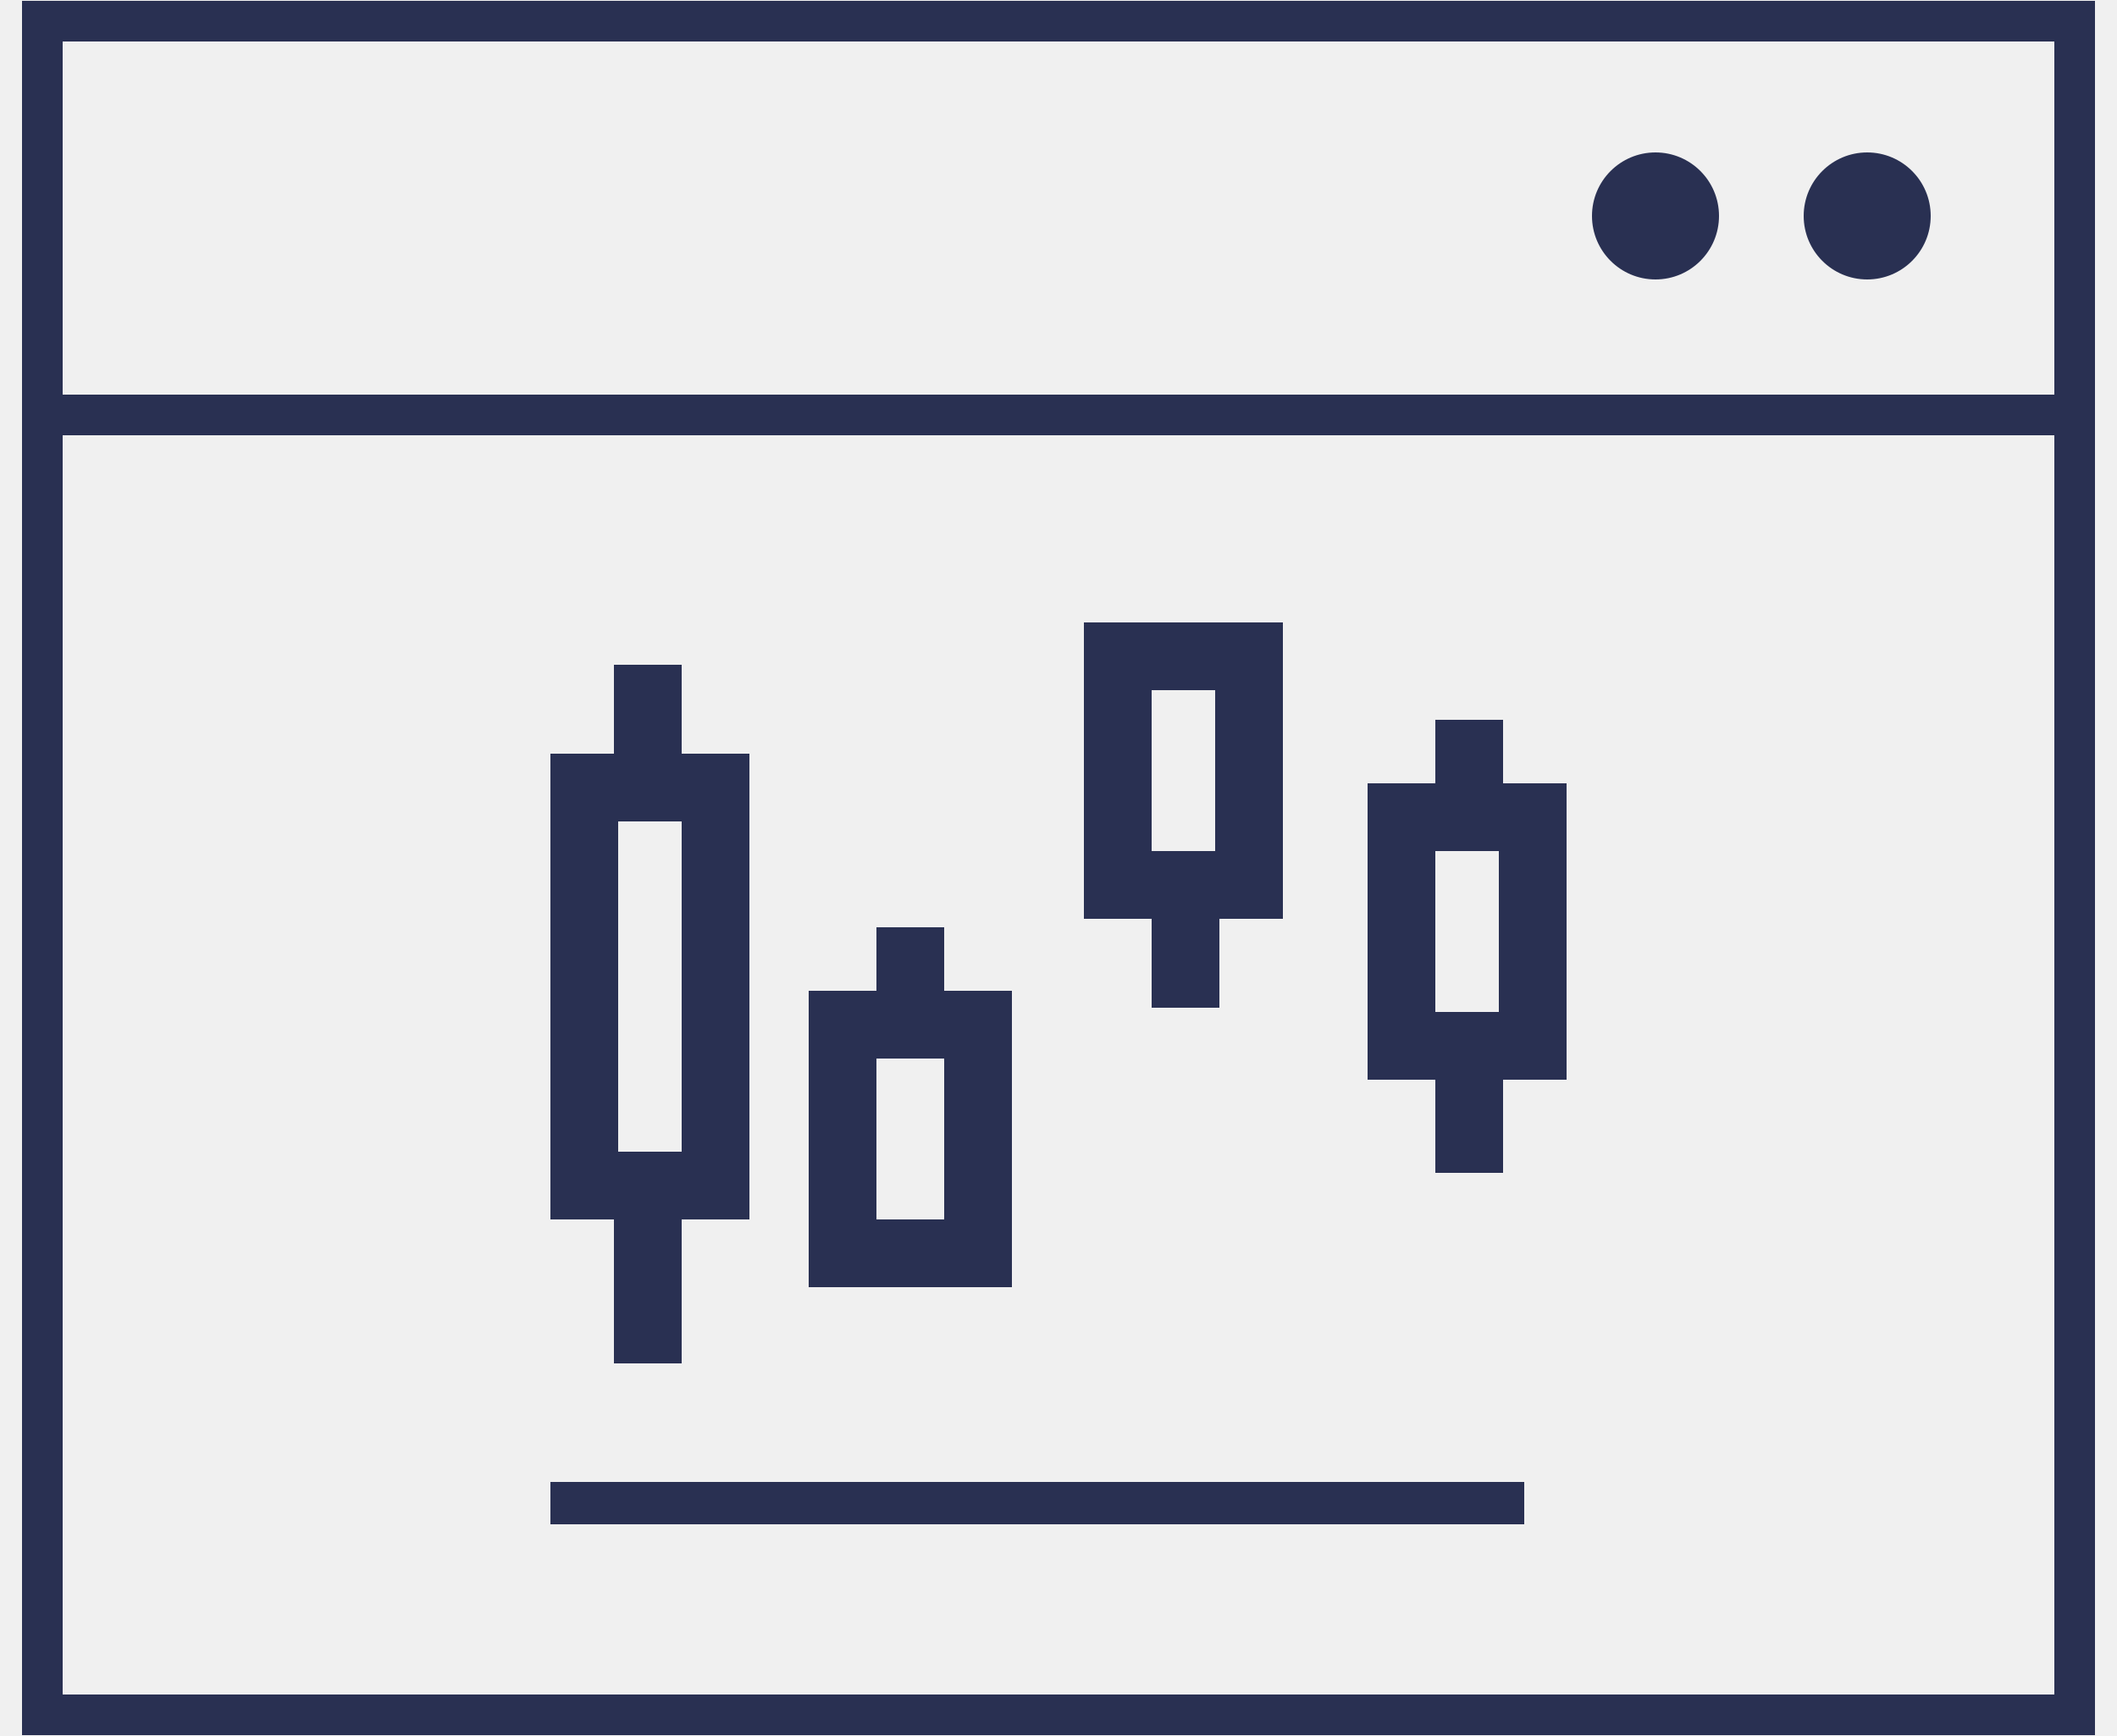
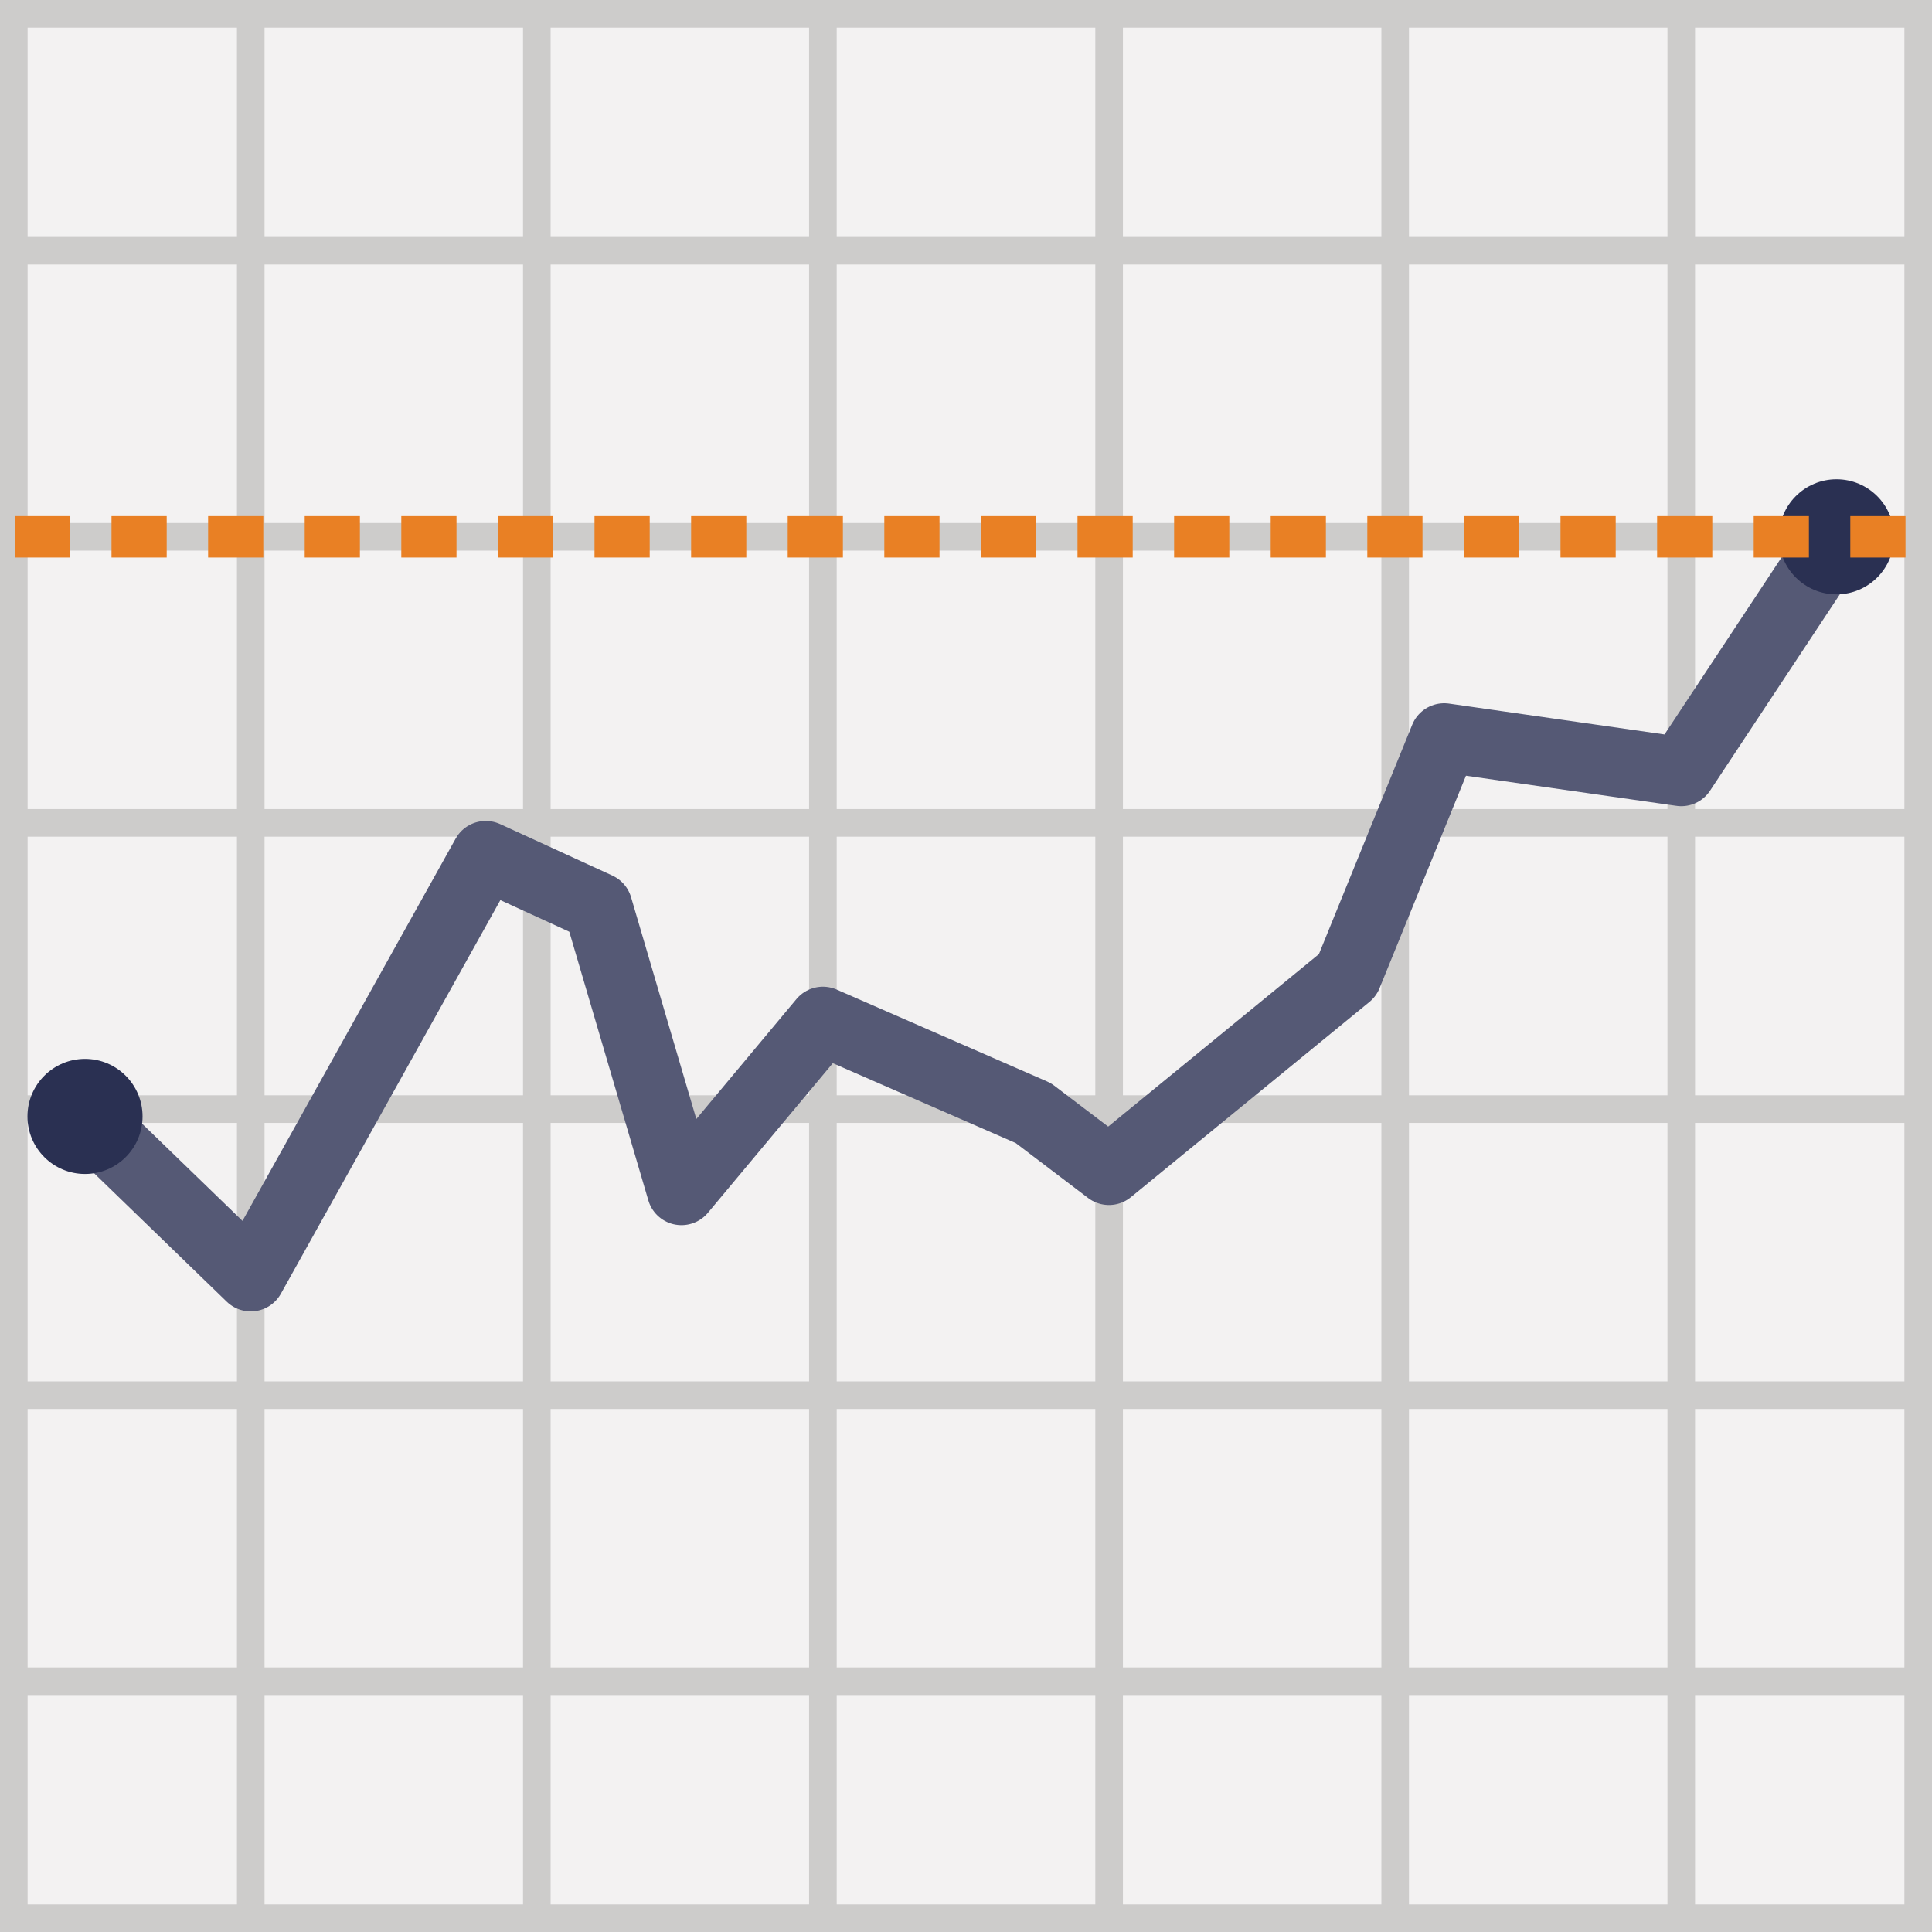
- <svg xmlns="http://www.w3.org/2000/svg" version="1.1" id="Layer_1" x="0px" y="0px" viewBox="0 0 50 41" style="enable-background:new 0 0 50 41;" xml:space="preserve">
-   <style type="text/css">
- 	.st0{fill:none;stroke:#293052;stroke-width:0.96;stroke-miterlimit:10;}
- 	.st1{fill:#293052;}
- 	.st2{fill:none;stroke:#293052;}
- 	.st3{fill:none;stroke:#293052;stroke-width:1.2;stroke-miterlimit:10;}
- 	.st4{fill:#FCF0E5;}
- 	.st5{fill:#E0DEE3;}
- 	.st6{fill:#FFFFFF;stroke:#293052;stroke-width:0.96;}
- 	.st7{fill:#EE3E35;}
- 	.st8{fill:#FBD800;}
- 	.st9{fill:#61BB5B;}
- 	.st10{fill:#5BB055;}
- 	.st11{fill:#FFFFFF;}
- 	.st12{fill:url(#SVGID_1_);}
- 	.st13{fill:#EACA05;}
- 	.st14{fill:#DE3A32;}
- 	.st15{fill:none;stroke:#293052;stroke-width:0.48;stroke-miterlimit:10;}
- 	.st16{fill:#F1F0F2;}
- 	.st17{fill:none;stroke:#293052;stroke-width:0.959;stroke-miterlimit:10;}
- 	.st18{fill:#FFFFFF;stroke:#293052;stroke-width:0.959;}
- 	.st19{fill:none;stroke:#293052;stroke-width:0.479;stroke-miterlimit:10;}
- 	.st20{fill:url(#SVGID_2_);}
- 	.st21{fill:url(#SVGID_3_);}
- 	.st22{fill:url(#SVGID_4_);}
- 	.st23{fill:url(#SVGID_5_);}
- 	.st24{fill:url(#SVGID_6_);}
- 	.st25{fill:url(#SVGID_7_);}
- 	.st26{fill:url(#SVGID_8_);}
- 	.st27{fill:url(#SVGID_9_);}
- 	.st28{fill:url(#SVGID_10_);}
- 	.st29{fill:url(#SVGID_11_);}
- 	.st30{opacity:0.5;fill:url(#SVGID_12_);}
- 	.st31{opacity:0.4;fill:url(#SVGID_13_);enable-background:new    ;}
- 	.st32{fill:url(#SVGID_14_);}
- 	.st33{clip-path:url(#SVGID_18_);fill:url(#SVGID_19_);}
- 	.st34{opacity:0.6;clip-path:url(#SVGID_18_);fill:url(#SVGID_20_);}
- 	.st35{fill:#8DD7F7;}
- 	.st36{fill:url(#SVGID_21_);}
- 	.st37{fill:url(#SVGID_22_);}
- 	.st38{fill:url(#SVGID_23_);}
- 	.st39{fill:url(#SVGID_24_);}
- 	.st40{fill:url(#SVGID_25_);}
- 	.st41{fill:url(#SVGID_26_);}
- 	.st42{fill:url(#SVGID_27_);}
- 	.st43{fill:url(#SVGID_28_);}
- 	.st44{fill:url(#SVGID_29_);}
- 	.st45{fill:url(#SVGID_30_);}
- 	.st46{fill:url(#SVGID_31_);}
- 	.st47{fill:url(#SVGID_32_);}
- 	.st48{fill:url(#SVGID_33_);}
- 	.st49{fill:url(#SVGID_34_);}
- 	.st50{fill:url(#SVGID_35_);}
- 	.st51{fill:url(#SVGID_36_);}
- 	.st52{fill:url(#SVGID_37_);}
- 	.st53{fill:url(#SVGID_38_);}
- 	.st54{opacity:0.1;fill:url(#SVGID_39_);}
- 	.st55{opacity:0.5;fill:url(#SVGID_40_);}
- 	.st56{opacity:0.5;fill:url(#SVGID_41_);}
- 	.st57{opacity:0.5;fill:url(#SVGID_42_);}
- 	.st58{fill:url(#SVGID_43_);}
- 	.st59{opacity:0.1;fill:url(#SVGID_44_);}
- 	.st60{fill:url(#SVGID_45_);}
- 	.st61{fill:none;stroke:#293052;stroke-width:1.6;}
- 	.st62{fill:none;stroke:#293052;stroke-width:0.954;stroke-miterlimit:10;}
- 	.st63{fill:#FFFFFF;stroke:#293052;stroke-width:0.954;}
- 	.st64{fill:url(#SVGID_46_);}
- 	.st65{fill:none;stroke:#293052;stroke-width:0.543;}
- 	.st66{fill:none;stroke:#293052;stroke-width:0.956;stroke-miterlimit:10;}
- 	.st67{fill:#FFFFFF;stroke:#293052;stroke-width:0.956;}
- 	.st68{fill:url(#SVGID_47_);}
- 	.st69{fill:url(#SVGID_48_);}
- 	.st70{fill:url(#SVGID_49_);}
- 	.st71{fill:url(#SVGID_50_);}
- 	.st72{fill:url(#SVGID_51_);}
- 	.st73{fill:url(#SVGID_52_);}
- 	.st74{fill:url(#SVGID_53_);}
- 	.st75{fill:url(#SVGID_54_);}
- 	.st76{fill:url(#SVGID_55_);}
- 	.st77{fill:url(#SVGID_56_);}
- 	.st78{opacity:0.5;fill:url(#SVGID_57_);}
- 	.st79{opacity:0.4;fill:url(#SVGID_58_);enable-background:new    ;}
- 	.st80{fill:url(#SVGID_59_);}
- 	.st81{clip-path:url(#SVGID_63_);fill:url(#SVGID_64_);}
- 	.st82{opacity:0.6;clip-path:url(#SVGID_63_);fill:url(#SVGID_65_);}
- 	.st83{fill:url(#SVGID_66_);}
- 	.st84{fill:url(#SVGID_67_);}
- 	.st85{fill:url(#SVGID_68_);}
- 	.st86{fill:url(#SVGID_69_);}
- 	.st87{fill:url(#SVGID_70_);}
- 	.st88{fill:url(#SVGID_71_);}
- 	.st89{fill:url(#SVGID_72_);}
- 	.st90{fill:url(#SVGID_73_);}
- 	.st91{fill:url(#SVGID_74_);}
- 	.st92{fill:url(#SVGID_75_);}
- 	.st93{fill:url(#SVGID_76_);}
- 	.st94{fill:url(#SVGID_77_);}
- 	.st95{fill:url(#SVGID_78_);}
- 	.st96{fill:url(#SVGID_79_);}
- 	.st97{fill:url(#SVGID_80_);}
- 	.st98{fill:url(#SVGID_81_);}
- 	.st99{fill:url(#SVGID_82_);}
- 	.st100{fill:url(#SVGID_83_);}
- 	.st101{opacity:0.1;fill:url(#SVGID_84_);}
- 	.st102{opacity:0.5;fill:url(#SVGID_85_);}
- 	.st103{opacity:0.5;fill:url(#SVGID_86_);}
- 	.st104{opacity:0.5;fill:url(#SVGID_87_);}
- 	.st105{fill:url(#SVGID_88_);}
- 	.st106{opacity:0.1;fill:url(#SVGID_89_);}
- 	.st107{fill:url(#SVGID_90_);}
- 	.st108{fill:none;stroke:#293052;stroke-width:0.544;}
- </style>
-   <g>
-     <g>
-       <rect x="1" y="0.5" class="st0" width="48" height="40" />
-       <line class="st0" x1="1" y1="9.8" x2="49" y2="9.8" />
-       <circle class="st1" cx="44.1" cy="5.1" r="1.5" />
-       <circle class="st1" cx="39.1" cy="5.1" r="1.5" />
-     </g>
-     <g>
-       <g>
-         <line class="st61" x1="15.3" y1="28" x2="15.3" y2="32.2" />
-         <line class="st61" x1="15.3" y1="15.7" x2="15.3" y2="18.5" />
-         <g>
-           <polygon class="st61" points="16.9,28 13.8,28 13.8,18.6 16.9,18.6 16.9,28     " />
-         </g>
-       </g>
-       <g>
-         <line class="st61" x1="34.7" y1="24.7" x2="34.7" y2="27.7" />
-         <line class="st61" x1="34.7" y1="17" x2="34.7" y2="19.3" />
-         <g>
-           <polygon class="st61" points="36.2,24.7 33.1,24.7 33.1,19.3 36.2,19.3 36.2,24.7     " />
-         </g>
-       </g>
-       <g>
-         <line class="st61" x1="21.5" y1="21.9" x2="21.5" y2="24.3" />
-         <g>
-           <polygon class="st61" points="23.1,29.6 19.9,29.6 19.9,24.2 23.1,24.2 23.1,29.6     " />
-         </g>
-       </g>
-       <g>
-         <line class="st61" x1="28" y1="20.9" x2="28" y2="23.8" />
-         <g>
-           <polygon class="st61" points="29.5,20.9 26.4,20.9 26.4,15.5 29.5,15.5 29.5,20.9     " />
-         </g>
-       </g>
-     </g>
-     <line class="st2" x1="13" y1="35.5" x2="36" y2="35.5" />
-   </g>
+ <svg xmlns="http://www.w3.org/2000/svg" id="Layer_1" data-name="Layer 1" viewBox="0 0 140 140">
+   <defs>
+     <style>.cls-1{fill:#f3f2f2;}.cls-2{fill:#cdcccb;}.cls-3,.cls-4,.cls-6{fill:none;}.cls-3{stroke:#cdcccb;stroke-width:2px;}.cls-4{stroke:#555975;stroke-linejoin:round;stroke-width:5px;}.cls-5{fill:#2a3052;}.cls-6{stroke:#e98024;stroke-width:3px;stroke-dasharray:4 3;}</style>
+   </defs>
+   <rect class="cls-1" x="1" y="1" width="138" height="138" />
+   <path class="cls-2" d="M138,2V138H2V2H138m2-2H0V140H140V0h0Z" />
+   <line class="cls-3" x1="18.17" y1="140" x2="18.17" />
+   <line class="cls-3" x1="38.9" y1="140" x2="38.9" />
+   <line class="cls-3" x1="59.63" y1="140" x2="59.63" />
+   <line class="cls-3" x1="80.37" y1="140" x2="80.37" />
+   <line class="cls-3" x1="101.1" y1="140" x2="101.1" />
+   <line class="cls-3" x1="121.83" y1="140" x2="121.83" />
+   <line class="cls-3" y1="18.17" x2="140" y2="18.17" />
+   <line class="cls-3" y1="38.9" x2="140" y2="38.9" />
+   <line class="cls-3" y1="59.63" x2="140" y2="59.63" />
+   <line class="cls-3" y1="80.37" x2="140" y2="80.37" />
+   <line class="cls-3" y1="101.1" x2="140" y2="101.1" />
+   <line class="cls-3" y1="121.83" x2="140" y2="121.83" />
+   <polyline class="cls-4" points="6.16 80.9 18.17 92.53 35.2 61.99 43.33 65.72 49.38 86.28 59.63 74 74.88 80.66 80.36 84.82 97.65 70.67 104.65 53.46 121.83 55.92 133.08 38.9" />
+   <circle class="cls-5" cx="133.08" cy="38.9" r="4.17" />
+   <circle class="cls-5" cx="6.16" cy="80.9" r="4.17" />
+   <path class="cls-6" d="M1.08,38.9H138.92" />
</svg>
